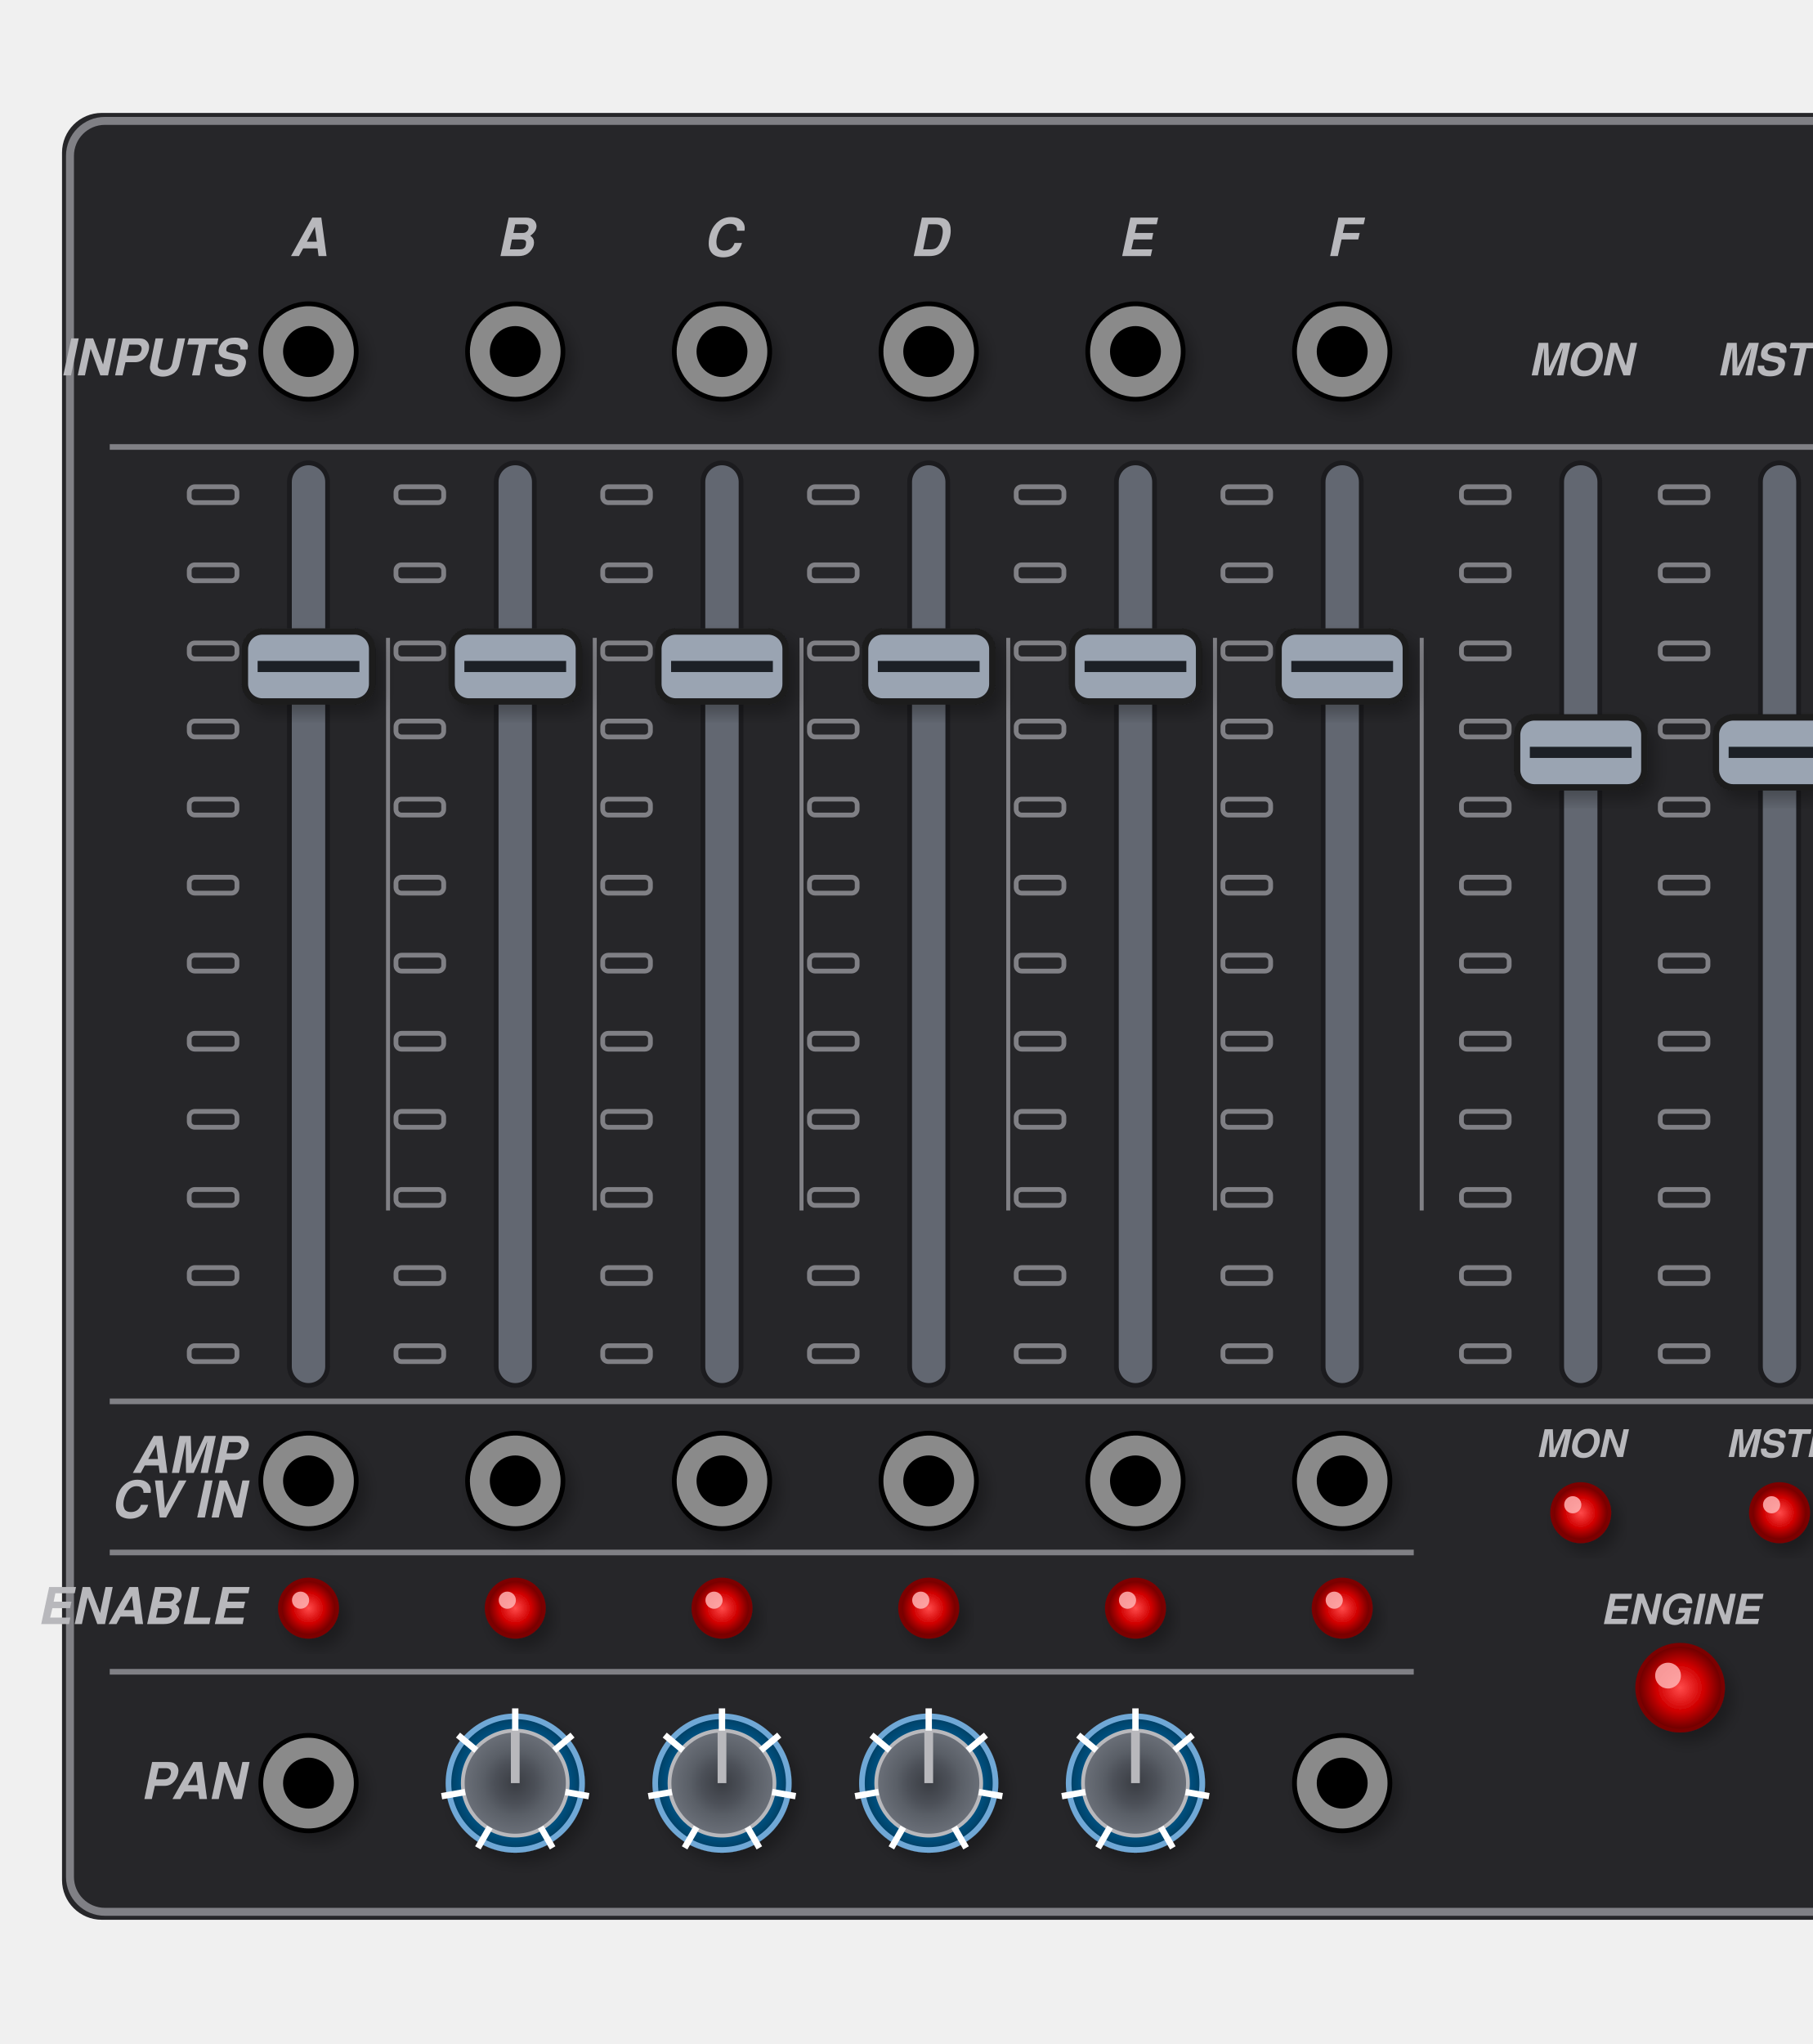
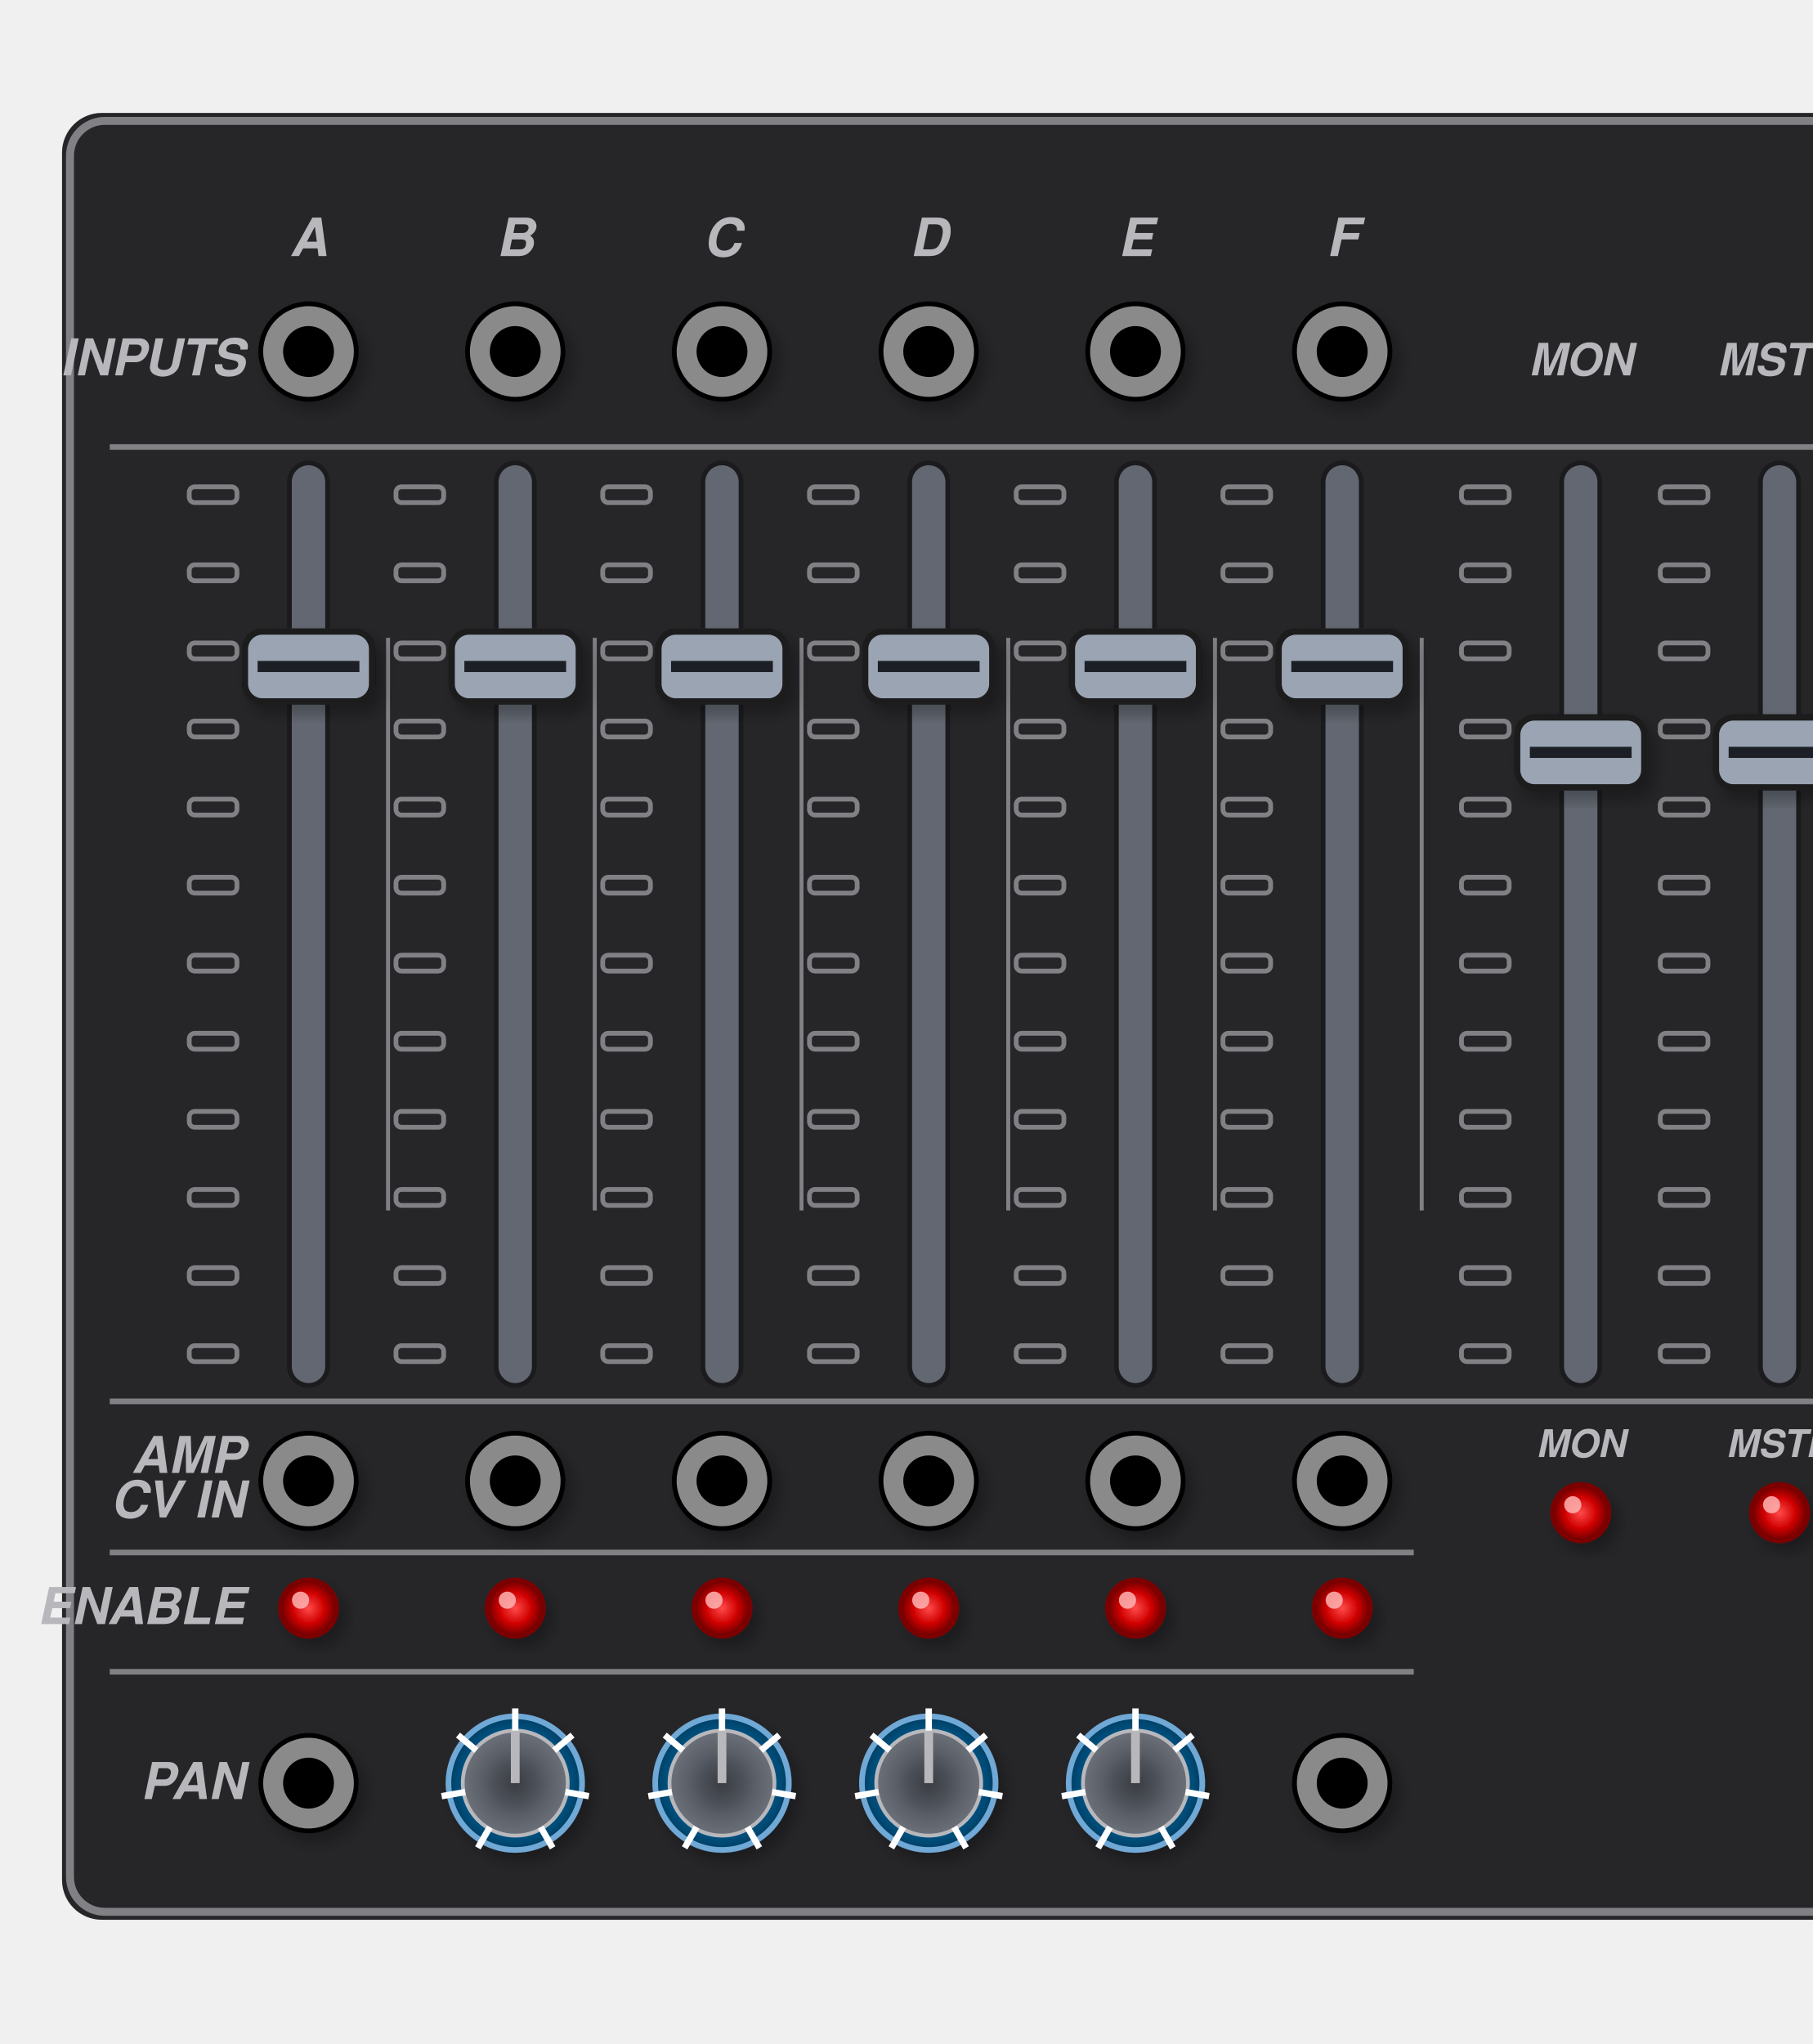
<svg xmlns="http://www.w3.org/2000/svg" width="114mm" height="128.5mm" viewBox="0 0 114 128.5" font-family="Arial Narrow, Helvetica, Arial, sans-serif">
  <defs>
    <filter id="softShadow" x="-30%" y="-30%" width="160%" height="160%">
      <feDropShadow dx="0.473" dy="0.592" stdDeviation="0.473" flood-color="#000" flood-opacity=".28" />
    </filter>
    <radialGradient id="blueRing">
      <stop offset="0" stop-color="#1688cc" />
      <stop offset="0.55" stop-color="#006da8" />
      <stop offset="1" stop-color="#003d62" />
    </radialGradient>
    <radialGradient id="blueDial">
      <stop offset="0" stop-color="#1d79b7" />
      <stop offset="0.6" stop-color="#00639a" />
      <stop offset="1" stop-color="#00456e" />
    </radialGradient>
    <radialGradient id="knobCap">
      <stop offset="0" stop-color="#3a3d43" />
      <stop offset="0.4" stop-color="#4c5058" />
      <stop offset="0.62" stop-color="#5a5f67" />
      <stop offset="1" stop-color="#6b7079" />
    </radialGradient>
    <radialGradient id="redLed">
      <stop offset="0" stop-color="#ff4a4a" />
      <stop offset="0.55" stop-color="#d00000" />
      <stop offset="1" stop-color="#650000" />
    </radialGradient>
  </defs>
  <g transform="translate(3.9 7.0994)">
    <rect x="0" y="0" width="114" height="113.591" rx="2.5" fill="#262629" />
    <rect x="0.5" y="0.5" width="113" height="112.591" rx="2.2" fill="none" stroke="#808085" stroke-width="0.5" />
    <text x="15.5" y="9" font-size="3.306" font-weight="700" font-style="italic" fill="#b8b8bc" text-anchor="middle" font-family="Arial Narrow, Helvetica, Arial, sans-serif">A</text>
    <text x="28.5" y="9" font-size="3.306" font-weight="700" font-style="italic" fill="#b8b8bc" text-anchor="middle" font-family="Arial Narrow, Helvetica, Arial, sans-serif">B</text>
    <text x="41.5" y="9" font-size="3.306" font-weight="700" font-style="italic" fill="#b8b8bc" text-anchor="middle" font-family="Arial Narrow, Helvetica, Arial, sans-serif">C</text>
    <text x="54.5" y="9" font-size="3.306" font-weight="700" font-style="italic" fill="#b8b8bc" text-anchor="middle" font-family="Arial Narrow, Helvetica, Arial, sans-serif">D</text>
    <text x="67.5" y="9" font-size="3.306" font-weight="700" font-style="italic" fill="#b8b8bc" text-anchor="middle" font-family="Arial Narrow, Helvetica, Arial, sans-serif">E</text>
    <text x="80.5" y="9" font-size="3.306" font-weight="700" font-style="italic" fill="#b8b8bc" text-anchor="middle" font-family="Arial Narrow, Helvetica, Arial, sans-serif">F</text>
    <text x="95.5" y="16.5" font-size="2.806" font-weight="700" font-style="italic" fill="#b8b8bc" text-anchor="middle" font-family="Arial Narrow, Helvetica, Arial, sans-serif">MON</text>
    <text x="108" y="16.5" font-size="2.806" font-weight="700" font-style="italic" fill="#b8b8bc" text-anchor="middle" font-family="Arial Narrow, Helvetica, Arial, sans-serif">MSTR</text>
    <g data-wcoast-port="panCvA" data-wcoast-cx="15.5" data-wcoast-cy="105">
      <circle cx="15.5" cy="105" r="3" fill="#8a8a8a" stroke="#000000" stroke-width="0.3" filter="url(#softShadow)" />
      <circle cx="15.5" cy="105" r="1.6" fill="#000000" />
    </g>
    <g data-wcoast-param="panB" data-wcoast-cx="28.5" data-wcoast-cy="105" data-wcoast-angle-min="-150" data-wcoast-angle-max="150">
      <circle cx="28.5" cy="105" r="4.2" fill="url(#blueRing)" stroke="#6fa8d6" stroke-width="0.355" filter="url(#softShadow)" />
      <circle cx="28.5" cy="105" r="3.3" fill="url(#knobCap)" stroke="#b8b8bc" stroke-width="0.237" />
      <g data-wcoast-role="indicator">
        <line x1="26.90" y1="107.77" x2="26.15" y2="109.07" stroke="#ffffff" stroke-width="0.4" />
        <line x1="25.35" y1="105.56" x2="23.87" y2="105.82" stroke="#ffffff" stroke-width="0.4" />
        <line x1="26.05" y1="102.94" x2="24.90" y2="101.98" stroke="#ffffff" stroke-width="0.4" />
        <line x1="28.50" y1="101.80" x2="28.50" y2="100.30" stroke="#ffffff" stroke-width="0.4" />
        <line x1="30.95" y1="102.94" x2="32.10" y2="101.98" stroke="#ffffff" stroke-width="0.4" />
        <line x1="31.65" y1="105.56" x2="33.13" y2="105.82" stroke="#ffffff" stroke-width="0.4" />
        <line x1="30.10" y1="107.77" x2="30.85" y2="109.07" stroke="#ffffff" stroke-width="0.4" />
        <line x1="28.5" y1="105" x2="28.5" y2="101.70" stroke="#b8b8bc" stroke-width="0.55" />
      </g>
    </g>
    <g data-wcoast-param="panC" data-wcoast-cx="41.5" data-wcoast-cy="105" data-wcoast-angle-min="-150" data-wcoast-angle-max="150">
      <circle cx="41.5" cy="105" r="4.2" fill="url(#blueRing)" stroke="#6fa8d6" stroke-width="0.355" filter="url(#softShadow)" />
      <circle cx="41.5" cy="105" r="3.3" fill="url(#knobCap)" stroke="#b8b8bc" stroke-width="0.237" />
      <g data-wcoast-role="indicator">
        <line x1="39.90" y1="107.77" x2="39.15" y2="109.07" stroke="#ffffff" stroke-width="0.4" />
        <line x1="38.35" y1="105.56" x2="36.87" y2="105.82" stroke="#ffffff" stroke-width="0.4" />
        <line x1="39.05" y1="102.94" x2="37.90" y2="101.98" stroke="#ffffff" stroke-width="0.4" />
        <line x1="41.50" y1="101.80" x2="41.50" y2="100.30" stroke="#ffffff" stroke-width="0.4" />
        <line x1="43.95" y1="102.94" x2="45.10" y2="101.98" stroke="#ffffff" stroke-width="0.4" />
        <line x1="44.65" y1="105.56" x2="46.13" y2="105.82" stroke="#ffffff" stroke-width="0.4" />
        <line x1="43.10" y1="107.77" x2="43.85" y2="109.07" stroke="#ffffff" stroke-width="0.4" />
        <line x1="41.5" y1="105" x2="41.5" y2="101.70" stroke="#b8b8bc" stroke-width="0.55" />
      </g>
    </g>
    <g data-wcoast-param="panD" data-wcoast-cx="54.5" data-wcoast-cy="105" data-wcoast-angle-min="-150" data-wcoast-angle-max="150">
      <circle cx="54.5" cy="105" r="4.2" fill="url(#blueRing)" stroke="#6fa8d6" stroke-width="0.355" filter="url(#softShadow)" />
      <circle cx="54.5" cy="105" r="3.3" fill="url(#knobCap)" stroke="#b8b8bc" stroke-width="0.237" />
      <g data-wcoast-role="indicator">
        <line x1="52.90" y1="107.77" x2="52.15" y2="109.07" stroke="#ffffff" stroke-width="0.4" />
        <line x1="51.35" y1="105.56" x2="49.87" y2="105.82" stroke="#ffffff" stroke-width="0.4" />
        <line x1="52.05" y1="102.94" x2="50.90" y2="101.98" stroke="#ffffff" stroke-width="0.4" />
        <line x1="54.50" y1="101.80" x2="54.50" y2="100.30" stroke="#ffffff" stroke-width="0.4" />
        <line x1="56.95" y1="102.94" x2="58.10" y2="101.98" stroke="#ffffff" stroke-width="0.4" />
        <line x1="57.65" y1="105.56" x2="59.13" y2="105.82" stroke="#ffffff" stroke-width="0.4" />
        <line x1="56.10" y1="107.77" x2="56.85" y2="109.07" stroke="#ffffff" stroke-width="0.4" />
        <line x1="54.5" y1="105" x2="54.5" y2="101.70" stroke="#b8b8bc" stroke-width="0.55" />
      </g>
    </g>
    <g data-wcoast-param="panE" data-wcoast-cx="67.5" data-wcoast-cy="105" data-wcoast-angle-min="-150" data-wcoast-angle-max="150">
      <circle cx="67.5" cy="105" r="4.2" fill="url(#blueRing)" stroke="#6fa8d6" stroke-width="0.355" filter="url(#softShadow)" />
      <circle cx="67.5" cy="105" r="3.3" fill="url(#knobCap)" stroke="#b8b8bc" stroke-width="0.237" />
      <g data-wcoast-role="indicator">
        <line x1="65.90" y1="107.77" x2="65.15" y2="109.07" stroke="#ffffff" stroke-width="0.4" />
        <line x1="64.35" y1="105.56" x2="62.87" y2="105.82" stroke="#ffffff" stroke-width="0.4" />
        <line x1="65.05" y1="102.94" x2="63.90" y2="101.98" stroke="#ffffff" stroke-width="0.4" />
        <line x1="67.50" y1="101.80" x2="67.50" y2="100.30" stroke="#ffffff" stroke-width="0.4" />
        <line x1="69.95" y1="102.94" x2="71.10" y2="101.98" stroke="#ffffff" stroke-width="0.4" />
        <line x1="70.65" y1="105.56" x2="72.13" y2="105.82" stroke="#ffffff" stroke-width="0.4" />
        <line x1="69.10" y1="107.77" x2="69.85" y2="109.07" stroke="#ffffff" stroke-width="0.4" />
        <line x1="67.5" y1="105" x2="67.5" y2="101.70" stroke="#b8b8bc" stroke-width="0.55" />
      </g>
    </g>
    <g data-wcoast-port="panCvF" data-wcoast-cx="80.5" data-wcoast-cy="105">
      <circle cx="80.5" cy="105" r="3" fill="#8a8a8a" stroke="#000000" stroke-width="0.3" filter="url(#softShadow)" />
      <circle cx="80.5" cy="105" r="1.6" fill="#000000" />
    </g>
    <text x="11.5" y="16.5" font-size="3.206" font-weight="700" font-style="italic" fill="#b8b8bc" text-anchor="end" font-family="Arial Narrow, Helvetica, Arial, sans-serif">INPUTS</text>
    <text x="11.5" y="85.5" font-size="3.206" font-weight="700" font-style="italic" fill="#b8b8bc" text-anchor="end" font-family="Arial Narrow, Helvetica, Arial, sans-serif">AMP</text>
    <text x="11.5" y="88.3" font-size="3.206" font-weight="700" font-style="italic" fill="#b8b8bc" text-anchor="end" font-family="Arial Narrow, Helvetica, Arial, sans-serif">CV IN</text>
    <text x="11.5" y="95" font-size="3.206" font-weight="700" font-style="italic" fill="#b8b8bc" text-anchor="end" font-family="Arial Narrow, Helvetica, Arial, sans-serif">ENABLE</text>
    <text x="11.5" y="106" font-size="3.206" font-weight="700" font-style="italic" fill="#b8b8bc" text-anchor="end" font-family="Arial Narrow, Helvetica, Arial, sans-serif">PAN</text>
    <line x1="3" y1="21" x2="111" y2="21" stroke="#808085" stroke-width="0.355" />
    <line x1="3" y1="81" x2="111" y2="81" stroke="#808085" stroke-width="0.355" />
    <line x1="3" y1="90.5" x2="85" y2="90.5" stroke="#808085" stroke-width="0.355" />
    <line x1="3" y1="98" x2="85" y2="98" stroke="#808085" stroke-width="0.355" />
    <line x1="20.5" y1="33.00" x2="20.5" y2="69.00" stroke="#808085" stroke-width="0.25" />
    <line x1="33.5" y1="33.00" x2="33.5" y2="69.00" stroke="#808085" stroke-width="0.25" />
    <line x1="46.5" y1="33.00" x2="46.5" y2="69.00" stroke="#808085" stroke-width="0.25" />
    <line x1="59.5" y1="33.00" x2="59.5" y2="69.00" stroke="#808085" stroke-width="0.25" />
    <line x1="72.5" y1="33.00" x2="72.5" y2="69.00" stroke="#808085" stroke-width="0.25" />
    <line x1="85.5" y1="33.00" x2="85.5" y2="69.00" stroke="#808085" stroke-width="0.25" />
    <g data-wcoast-port="chanA" data-wcoast-cx="15.5" data-wcoast-cy="15">
      <circle cx="15.5" cy="15" r="3" fill="#8a8a8a" stroke="#000000" stroke-width="0.3" filter="url(#softShadow)" />
      <circle cx="15.5" cy="15" r="1.6" fill="#000000" />
    </g>
    <g data-wcoast-param="levelA" data-wcoast-role="slider" data-wcoast-cx="15.5" data-wcoast-top="24" data-wcoast-bot="78">
      <rect x="14.30" y="22.00" width="2.4" height="58.00" rx="1.2" fill="#626771" stroke="#1b1b1e" stroke-width="0.3" />
      <g data-wcoast-role="handle" transform="translate(0 -16.200)">
        <rect x="11.50" y="48.80" width="8" height="4.4" rx="1.1" fill="#9aa4b2" stroke="#1b1b1e" stroke-width="0.4" filter="url(#softShadow)" />
        <line x1="12.30" y1="51" x2="18.70" y2="51" stroke="#1c2026" stroke-width="0.7" />
      </g>
    </g>
    <g data-wcoast-port="ampCvA" data-wcoast-cx="15.5" data-wcoast-cy="86">
      <circle cx="15.5" cy="86" r="3" fill="#8a8a8a" stroke="#000000" stroke-width="0.3" filter="url(#softShadow)" />
      <circle cx="15.5" cy="86" r="1.6" fill="#000000" />
    </g>
    <g data-wcoast-param="muteA">
      <circle cx="15.5" cy="94" r="1.8" fill="url(#redLed)" stroke="#7c0000" stroke-width="0.237" filter="url(#softShadow)" data-wcoast-role="step-indicator" data-wcoast-step="on" />
      <circle cx="15.00" cy="93.50" r="0.54" fill="#ffb4b4" opacity="0.85" pointer-events="none" />
    </g>
    <g data-wcoast-role="vu" data-wcoast-chan="A">
      <rect x="8.00" y="77.50" width="3" height="1" rx="0.35" fill="none" stroke="#808085" stroke-width="0.3" data-wcoast-seg="0" />
      <rect x="8.00" y="72.59" width="3" height="1" rx="0.35" fill="none" stroke="#808085" stroke-width="0.3" data-wcoast-seg="1" />
      <rect x="8.00" y="67.68" width="3" height="1" rx="0.35" fill="none" stroke="#808085" stroke-width="0.3" data-wcoast-seg="2" />
      <rect x="8.00" y="62.77" width="3" height="1" rx="0.35" fill="none" stroke="#808085" stroke-width="0.3" data-wcoast-seg="3" />
      <rect x="8.00" y="57.86" width="3" height="1" rx="0.35" fill="none" stroke="#808085" stroke-width="0.3" data-wcoast-seg="4" />
      <rect x="8.00" y="52.95" width="3" height="1" rx="0.35" fill="none" stroke="#808085" stroke-width="0.3" data-wcoast-seg="5" />
      <rect x="8.00" y="48.05" width="3" height="1" rx="0.35" fill="none" stroke="#808085" stroke-width="0.3" data-wcoast-seg="6" />
      <rect x="8.00" y="43.14" width="3" height="1" rx="0.35" fill="none" stroke="#808085" stroke-width="0.3" data-wcoast-seg="7" />
      <rect x="8.00" y="38.23" width="3" height="1" rx="0.35" fill="none" stroke="#808085" stroke-width="0.3" data-wcoast-seg="8" />
      <rect x="8.00" y="33.32" width="3" height="1" rx="0.35" fill="none" stroke="#808085" stroke-width="0.3" data-wcoast-seg="9" />
      <rect x="8.00" y="28.41" width="3" height="1" rx="0.35" fill="none" stroke="#808085" stroke-width="0.3" data-wcoast-seg="10" />
      <rect x="8.00" y="23.50" width="3" height="1" rx="0.35" fill="none" stroke="#808085" stroke-width="0.3" data-wcoast-seg="11" />
    </g>
    <g data-wcoast-port="chanB" data-wcoast-cx="28.5" data-wcoast-cy="15">
      <circle cx="28.5" cy="15" r="3" fill="#8a8a8a" stroke="#000000" stroke-width="0.3" filter="url(#softShadow)" />
      <circle cx="28.5" cy="15" r="1.6" fill="#000000" />
    </g>
    <g data-wcoast-param="levelB" data-wcoast-role="slider" data-wcoast-cx="28.5" data-wcoast-top="24" data-wcoast-bot="78">
      <rect x="27.30" y="22.00" width="2.4" height="58.00" rx="1.2" fill="#626771" stroke="#1b1b1e" stroke-width="0.3" />
      <g data-wcoast-role="handle" transform="translate(0 -16.200)">
        <rect x="24.50" y="48.80" width="8" height="4.4" rx="1.1" fill="#9aa4b2" stroke="#1b1b1e" stroke-width="0.4" filter="url(#softShadow)" />
        <line x1="25.30" y1="51" x2="31.70" y2="51" stroke="#1c2026" stroke-width="0.7" />
      </g>
    </g>
    <g data-wcoast-port="ampCvB" data-wcoast-cx="28.5" data-wcoast-cy="86">
      <circle cx="28.5" cy="86" r="3" fill="#8a8a8a" stroke="#000000" stroke-width="0.3" filter="url(#softShadow)" />
      <circle cx="28.5" cy="86" r="1.6" fill="#000000" />
    </g>
    <g data-wcoast-param="muteB">
      <circle cx="28.5" cy="94" r="1.8" fill="url(#redLed)" stroke="#7c0000" stroke-width="0.237" filter="url(#softShadow)" data-wcoast-role="step-indicator" data-wcoast-step="on" />
      <circle cx="28.00" cy="93.50" r="0.54" fill="#ffb4b4" opacity="0.85" pointer-events="none" />
    </g>
    <g data-wcoast-role="vu" data-wcoast-chan="B">
      <rect x="21.00" y="77.50" width="3" height="1" rx="0.35" fill="none" stroke="#808085" stroke-width="0.3" data-wcoast-seg="0" />
      <rect x="21.00" y="72.59" width="3" height="1" rx="0.35" fill="none" stroke="#808085" stroke-width="0.3" data-wcoast-seg="1" />
      <rect x="21.00" y="67.68" width="3" height="1" rx="0.35" fill="none" stroke="#808085" stroke-width="0.3" data-wcoast-seg="2" />
      <rect x="21.00" y="62.77" width="3" height="1" rx="0.35" fill="none" stroke="#808085" stroke-width="0.3" data-wcoast-seg="3" />
      <rect x="21.00" y="57.86" width="3" height="1" rx="0.35" fill="none" stroke="#808085" stroke-width="0.3" data-wcoast-seg="4" />
      <rect x="21.00" y="52.95" width="3" height="1" rx="0.35" fill="none" stroke="#808085" stroke-width="0.3" data-wcoast-seg="5" />
      <rect x="21.00" y="48.05" width="3" height="1" rx="0.35" fill="none" stroke="#808085" stroke-width="0.3" data-wcoast-seg="6" />
      <rect x="21.00" y="43.14" width="3" height="1" rx="0.35" fill="none" stroke="#808085" stroke-width="0.3" data-wcoast-seg="7" />
      <rect x="21.00" y="38.23" width="3" height="1" rx="0.35" fill="none" stroke="#808085" stroke-width="0.3" data-wcoast-seg="8" />
      <rect x="21.00" y="33.32" width="3" height="1" rx="0.35" fill="none" stroke="#808085" stroke-width="0.3" data-wcoast-seg="9" />
      <rect x="21.00" y="28.41" width="3" height="1" rx="0.35" fill="none" stroke="#808085" stroke-width="0.3" data-wcoast-seg="10" />
      <rect x="21.00" y="23.50" width="3" height="1" rx="0.35" fill="none" stroke="#808085" stroke-width="0.3" data-wcoast-seg="11" />
    </g>
    <g data-wcoast-port="chanC" data-wcoast-cx="41.5" data-wcoast-cy="15">
      <circle cx="41.5" cy="15" r="3" fill="#8a8a8a" stroke="#000000" stroke-width="0.3" filter="url(#softShadow)" />
      <circle cx="41.5" cy="15" r="1.6" fill="#000000" />
    </g>
    <g data-wcoast-param="levelC" data-wcoast-role="slider" data-wcoast-cx="41.5" data-wcoast-top="24" data-wcoast-bot="78">
      <rect x="40.30" y="22.00" width="2.4" height="58.00" rx="1.2" fill="#626771" stroke="#1b1b1e" stroke-width="0.3" />
      <g data-wcoast-role="handle" transform="translate(0 -16.200)">
        <rect x="37.50" y="48.80" width="8" height="4.4" rx="1.1" fill="#9aa4b2" stroke="#1b1b1e" stroke-width="0.4" filter="url(#softShadow)" />
        <line x1="38.30" y1="51" x2="44.70" y2="51" stroke="#1c2026" stroke-width="0.7" />
      </g>
    </g>
    <g data-wcoast-port="ampCvC" data-wcoast-cx="41.5" data-wcoast-cy="86">
      <circle cx="41.5" cy="86" r="3" fill="#8a8a8a" stroke="#000000" stroke-width="0.3" filter="url(#softShadow)" />
      <circle cx="41.5" cy="86" r="1.6" fill="#000000" />
    </g>
    <g data-wcoast-param="muteC">
      <circle cx="41.5" cy="94" r="1.8" fill="url(#redLed)" stroke="#7c0000" stroke-width="0.237" filter="url(#softShadow)" data-wcoast-role="step-indicator" data-wcoast-step="on" />
      <circle cx="41.00" cy="93.50" r="0.54" fill="#ffb4b4" opacity="0.85" pointer-events="none" />
    </g>
    <g data-wcoast-role="vu" data-wcoast-chan="C">
      <rect x="34.00" y="77.50" width="3" height="1" rx="0.35" fill="none" stroke="#808085" stroke-width="0.3" data-wcoast-seg="0" />
      <rect x="34.00" y="72.59" width="3" height="1" rx="0.35" fill="none" stroke="#808085" stroke-width="0.3" data-wcoast-seg="1" />
      <rect x="34.00" y="67.68" width="3" height="1" rx="0.35" fill="none" stroke="#808085" stroke-width="0.3" data-wcoast-seg="2" />
      <rect x="34.00" y="62.77" width="3" height="1" rx="0.35" fill="none" stroke="#808085" stroke-width="0.3" data-wcoast-seg="3" />
      <rect x="34.00" y="57.86" width="3" height="1" rx="0.35" fill="none" stroke="#808085" stroke-width="0.3" data-wcoast-seg="4" />
      <rect x="34.00" y="52.95" width="3" height="1" rx="0.35" fill="none" stroke="#808085" stroke-width="0.3" data-wcoast-seg="5" />
      <rect x="34.00" y="48.05" width="3" height="1" rx="0.35" fill="none" stroke="#808085" stroke-width="0.3" data-wcoast-seg="6" />
      <rect x="34.00" y="43.14" width="3" height="1" rx="0.35" fill="none" stroke="#808085" stroke-width="0.3" data-wcoast-seg="7" />
      <rect x="34.00" y="38.23" width="3" height="1" rx="0.35" fill="none" stroke="#808085" stroke-width="0.3" data-wcoast-seg="8" />
      <rect x="34.00" y="33.32" width="3" height="1" rx="0.35" fill="none" stroke="#808085" stroke-width="0.3" data-wcoast-seg="9" />
      <rect x="34.00" y="28.41" width="3" height="1" rx="0.35" fill="none" stroke="#808085" stroke-width="0.3" data-wcoast-seg="10" />
      <rect x="34.00" y="23.50" width="3" height="1" rx="0.35" fill="none" stroke="#808085" stroke-width="0.3" data-wcoast-seg="11" />
    </g>
    <g data-wcoast-port="chanD" data-wcoast-cx="54.5" data-wcoast-cy="15">
      <circle cx="54.5" cy="15" r="3" fill="#8a8a8a" stroke="#000000" stroke-width="0.3" filter="url(#softShadow)" />
      <circle cx="54.5" cy="15" r="1.6" fill="#000000" />
    </g>
    <g data-wcoast-param="levelD" data-wcoast-role="slider" data-wcoast-cx="54.5" data-wcoast-top="24" data-wcoast-bot="78">
      <rect x="53.30" y="22.00" width="2.4" height="58.00" rx="1.2" fill="#626771" stroke="#1b1b1e" stroke-width="0.3" />
      <g data-wcoast-role="handle" transform="translate(0 -16.200)">
        <rect x="50.50" y="48.80" width="8" height="4.4" rx="1.1" fill="#9aa4b2" stroke="#1b1b1e" stroke-width="0.4" filter="url(#softShadow)" />
        <line x1="51.30" y1="51" x2="57.70" y2="51" stroke="#1c2026" stroke-width="0.7" />
      </g>
    </g>
    <g data-wcoast-port="ampCvD" data-wcoast-cx="54.5" data-wcoast-cy="86">
      <circle cx="54.5" cy="86" r="3" fill="#8a8a8a" stroke="#000000" stroke-width="0.3" filter="url(#softShadow)" />
      <circle cx="54.5" cy="86" r="1.6" fill="#000000" />
    </g>
    <g data-wcoast-param="muteD">
      <circle cx="54.5" cy="94" r="1.8" fill="url(#redLed)" stroke="#7c0000" stroke-width="0.237" filter="url(#softShadow)" data-wcoast-role="step-indicator" data-wcoast-step="on" />
      <circle cx="54.00" cy="93.50" r="0.54" fill="#ffb4b4" opacity="0.85" pointer-events="none" />
    </g>
    <g data-wcoast-role="vu" data-wcoast-chan="D">
      <rect x="47.00" y="77.50" width="3" height="1" rx="0.35" fill="none" stroke="#808085" stroke-width="0.3" data-wcoast-seg="0" />
      <rect x="47.00" y="72.59" width="3" height="1" rx="0.35" fill="none" stroke="#808085" stroke-width="0.3" data-wcoast-seg="1" />
      <rect x="47.00" y="67.68" width="3" height="1" rx="0.35" fill="none" stroke="#808085" stroke-width="0.3" data-wcoast-seg="2" />
      <rect x="47.00" y="62.77" width="3" height="1" rx="0.35" fill="none" stroke="#808085" stroke-width="0.3" data-wcoast-seg="3" />
      <rect x="47.00" y="57.86" width="3" height="1" rx="0.35" fill="none" stroke="#808085" stroke-width="0.3" data-wcoast-seg="4" />
      <rect x="47.00" y="52.95" width="3" height="1" rx="0.35" fill="none" stroke="#808085" stroke-width="0.3" data-wcoast-seg="5" />
      <rect x="47.00" y="48.05" width="3" height="1" rx="0.35" fill="none" stroke="#808085" stroke-width="0.3" data-wcoast-seg="6" />
      <rect x="47.00" y="43.14" width="3" height="1" rx="0.35" fill="none" stroke="#808085" stroke-width="0.3" data-wcoast-seg="7" />
      <rect x="47.00" y="38.23" width="3" height="1" rx="0.35" fill="none" stroke="#808085" stroke-width="0.3" data-wcoast-seg="8" />
      <rect x="47.00" y="33.32" width="3" height="1" rx="0.35" fill="none" stroke="#808085" stroke-width="0.3" data-wcoast-seg="9" />
      <rect x="47.00" y="28.41" width="3" height="1" rx="0.35" fill="none" stroke="#808085" stroke-width="0.3" data-wcoast-seg="10" />
      <rect x="47.00" y="23.50" width="3" height="1" rx="0.35" fill="none" stroke="#808085" stroke-width="0.3" data-wcoast-seg="11" />
    </g>
    <g data-wcoast-port="chanE" data-wcoast-cx="67.5" data-wcoast-cy="15">
      <circle cx="67.5" cy="15" r="3" fill="#8a8a8a" stroke="#000000" stroke-width="0.3" filter="url(#softShadow)" />
      <circle cx="67.5" cy="15" r="1.6" fill="#000000" />
    </g>
    <g data-wcoast-param="levelE" data-wcoast-role="slider" data-wcoast-cx="67.5" data-wcoast-top="24" data-wcoast-bot="78">
      <rect x="66.30" y="22.00" width="2.4" height="58.00" rx="1.2" fill="#626771" stroke="#1b1b1e" stroke-width="0.3" />
      <g data-wcoast-role="handle" transform="translate(0 -16.200)">
        <rect x="63.50" y="48.80" width="8" height="4.4" rx="1.1" fill="#9aa4b2" stroke="#1b1b1e" stroke-width="0.4" filter="url(#softShadow)" />
        <line x1="64.30" y1="51" x2="70.70" y2="51" stroke="#1c2026" stroke-width="0.7" />
      </g>
    </g>
    <g data-wcoast-port="ampCvE" data-wcoast-cx="67.5" data-wcoast-cy="86">
      <circle cx="67.5" cy="86" r="3" fill="#8a8a8a" stroke="#000000" stroke-width="0.3" filter="url(#softShadow)" />
      <circle cx="67.5" cy="86" r="1.6" fill="#000000" />
    </g>
    <g data-wcoast-param="muteE">
      <circle cx="67.5" cy="94" r="1.8" fill="url(#redLed)" stroke="#7c0000" stroke-width="0.237" filter="url(#softShadow)" data-wcoast-role="step-indicator" data-wcoast-step="on" />
      <circle cx="67.00" cy="93.50" r="0.54" fill="#ffb4b4" opacity="0.85" pointer-events="none" />
    </g>
    <g data-wcoast-role="vu" data-wcoast-chan="E">
      <rect x="60.00" y="77.50" width="3" height="1" rx="0.35" fill="none" stroke="#808085" stroke-width="0.3" data-wcoast-seg="0" />
      <rect x="60.00" y="72.59" width="3" height="1" rx="0.35" fill="none" stroke="#808085" stroke-width="0.3" data-wcoast-seg="1" />
      <rect x="60.00" y="67.68" width="3" height="1" rx="0.35" fill="none" stroke="#808085" stroke-width="0.3" data-wcoast-seg="2" />
      <rect x="60.00" y="62.77" width="3" height="1" rx="0.35" fill="none" stroke="#808085" stroke-width="0.3" data-wcoast-seg="3" />
      <rect x="60.00" y="57.86" width="3" height="1" rx="0.35" fill="none" stroke="#808085" stroke-width="0.3" data-wcoast-seg="4" />
      <rect x="60.00" y="52.95" width="3" height="1" rx="0.35" fill="none" stroke="#808085" stroke-width="0.3" data-wcoast-seg="5" />
      <rect x="60.00" y="48.05" width="3" height="1" rx="0.35" fill="none" stroke="#808085" stroke-width="0.3" data-wcoast-seg="6" />
      <rect x="60.00" y="43.14" width="3" height="1" rx="0.35" fill="none" stroke="#808085" stroke-width="0.3" data-wcoast-seg="7" />
      <rect x="60.00" y="38.23" width="3" height="1" rx="0.35" fill="none" stroke="#808085" stroke-width="0.3" data-wcoast-seg="8" />
      <rect x="60.00" y="33.32" width="3" height="1" rx="0.35" fill="none" stroke="#808085" stroke-width="0.3" data-wcoast-seg="9" />
      <rect x="60.00" y="28.41" width="3" height="1" rx="0.35" fill="none" stroke="#808085" stroke-width="0.3" data-wcoast-seg="10" />
      <rect x="60.00" y="23.50" width="3" height="1" rx="0.35" fill="none" stroke="#808085" stroke-width="0.3" data-wcoast-seg="11" />
    </g>
    <g data-wcoast-port="chanF" data-wcoast-cx="80.5" data-wcoast-cy="15">
      <circle cx="80.5" cy="15" r="3" fill="#8a8a8a" stroke="#000000" stroke-width="0.3" filter="url(#softShadow)" />
      <circle cx="80.5" cy="15" r="1.6" fill="#000000" />
    </g>
    <g data-wcoast-param="levelF" data-wcoast-role="slider" data-wcoast-cx="80.5" data-wcoast-top="24" data-wcoast-bot="78">
      <rect x="79.30" y="22.00" width="2.4" height="58.00" rx="1.2" fill="#626771" stroke="#1b1b1e" stroke-width="0.3" />
      <g data-wcoast-role="handle" transform="translate(0 -16.200)">
        <rect x="76.50" y="48.80" width="8" height="4.4" rx="1.1" fill="#9aa4b2" stroke="#1b1b1e" stroke-width="0.4" filter="url(#softShadow)" />
        <line x1="77.30" y1="51" x2="83.70" y2="51" stroke="#1c2026" stroke-width="0.7" />
      </g>
    </g>
    <g data-wcoast-port="ampCvF" data-wcoast-cx="80.5" data-wcoast-cy="86">
      <circle cx="80.5" cy="86" r="3" fill="#8a8a8a" stroke="#000000" stroke-width="0.3" filter="url(#softShadow)" />
      <circle cx="80.5" cy="86" r="1.6" fill="#000000" />
    </g>
    <g data-wcoast-param="muteF">
      <circle cx="80.5" cy="94" r="1.8" fill="url(#redLed)" stroke="#7c0000" stroke-width="0.237" filter="url(#softShadow)" data-wcoast-role="step-indicator" data-wcoast-step="on" />
      <circle cx="80.00" cy="93.50" r="0.54" fill="#ffb4b4" opacity="0.85" pointer-events="none" />
    </g>
    <g data-wcoast-role="vu" data-wcoast-chan="F">
      <rect x="73.00" y="77.50" width="3" height="1" rx="0.35" fill="none" stroke="#808085" stroke-width="0.3" data-wcoast-seg="0" />
      <rect x="73.00" y="72.59" width="3" height="1" rx="0.35" fill="none" stroke="#808085" stroke-width="0.3" data-wcoast-seg="1" />
      <rect x="73.00" y="67.68" width="3" height="1" rx="0.35" fill="none" stroke="#808085" stroke-width="0.3" data-wcoast-seg="2" />
      <rect x="73.00" y="62.77" width="3" height="1" rx="0.35" fill="none" stroke="#808085" stroke-width="0.3" data-wcoast-seg="3" />
      <rect x="73.00" y="57.86" width="3" height="1" rx="0.35" fill="none" stroke="#808085" stroke-width="0.3" data-wcoast-seg="4" />
      <rect x="73.00" y="52.95" width="3" height="1" rx="0.35" fill="none" stroke="#808085" stroke-width="0.3" data-wcoast-seg="5" />
      <rect x="73.00" y="48.05" width="3" height="1" rx="0.35" fill="none" stroke="#808085" stroke-width="0.3" data-wcoast-seg="6" />
      <rect x="73.00" y="43.14" width="3" height="1" rx="0.35" fill="none" stroke="#808085" stroke-width="0.3" data-wcoast-seg="7" />
      <rect x="73.00" y="38.23" width="3" height="1" rx="0.35" fill="none" stroke="#808085" stroke-width="0.3" data-wcoast-seg="8" />
      <rect x="73.00" y="33.32" width="3" height="1" rx="0.35" fill="none" stroke="#808085" stroke-width="0.3" data-wcoast-seg="9" />
      <rect x="73.00" y="28.41" width="3" height="1" rx="0.35" fill="none" stroke="#808085" stroke-width="0.3" data-wcoast-seg="10" />
      <rect x="73.00" y="23.50" width="3" height="1" rx="0.35" fill="none" stroke="#808085" stroke-width="0.3" data-wcoast-seg="11" />
    </g>
    <g data-wcoast-param="monitorLevel" data-wcoast-role="slider" data-wcoast-cx="95.5" data-wcoast-top="24" data-wcoast-bot="78">
      <rect x="94.30" y="22.00" width="2.4" height="58.00" rx="1.2" fill="#626771" stroke="#1b1b1e" stroke-width="0.3" />
      <g data-wcoast-role="handle" transform="translate(0 -10.800)">
        <rect x="91.50" y="48.80" width="8" height="4.4" rx="1.1" fill="#9aa4b2" stroke="#1b1b1e" stroke-width="0.4" filter="url(#softShadow)" />
        <line x1="92.30" y1="51" x2="98.70" y2="51" stroke="#1c2026" stroke-width="0.7" />
      </g>
    </g>
    <g data-wcoast-param="master" data-wcoast-role="slider" data-wcoast-cx="108" data-wcoast-top="24" data-wcoast-bot="78">
      <rect x="106.80" y="22.00" width="2.4" height="58.00" rx="1.2" fill="#626771" stroke="#1b1b1e" stroke-width="0.3" />
      <g data-wcoast-role="handle" transform="translate(0 -10.800)">
        <rect x="104.00" y="48.80" width="8" height="4.4" rx="1.1" fill="#9aa4b2" stroke="#1b1b1e" stroke-width="0.4" filter="url(#softShadow)" />
        <line x1="104.80" y1="51" x2="111.20" y2="51" stroke="#1c2026" stroke-width="0.7" />
      </g>
    </g>
    <text x="95.5" y="84.5" font-size="2.4" font-weight="700" font-style="italic" fill="#b8b8bc" text-anchor="middle" font-family="Arial Narrow, Helvetica, Arial, sans-serif">MON</text>
    <text x="108" y="84.5" font-size="2.4" font-weight="700" font-style="italic" fill="#b8b8bc" text-anchor="middle" font-family="Arial Narrow, Helvetica, Arial, sans-serif">MSTR</text>
    <g data-wcoast-param="monitorEnable">
      <circle cx="95.5" cy="88" r="1.8" fill="url(#redLed)" stroke="#7c0000" stroke-width="0.237" filter="url(#softShadow)" data-wcoast-role="step-indicator" data-wcoast-step="on" />
      <circle cx="95.00" cy="87.50" r="0.54" fill="#ffb4b4" opacity="0.85" pointer-events="none" />
    </g>
    <g data-wcoast-param="masterEnable">
      <circle cx="108" cy="88" r="1.8" fill="url(#redLed)" stroke="#7c0000" stroke-width="0.237" filter="url(#softShadow)" data-wcoast-role="step-indicator" data-wcoast-step="on" />
      <circle cx="107.50" cy="87.50" r="0.54" fill="#ffb4b4" opacity="0.85" pointer-events="none" />
    </g>
-     <g data-wcoast-param="masterMute">
-       <circle cx="101.75" cy="99" r="2.7" fill="url(#redLed)" stroke="#7c0000" stroke-width="0.237" filter="url(#softShadow)" data-wcoast-role="step-indicator" data-wcoast-step="on" />
-       <circle cx="100.99" cy="98.24" r="0.81" fill="#ffb4b4" opacity="0.85" pointer-events="none" />
-     </g>
-     <text x="101.75" y="95" font-size="2.606" font-weight="700" font-style="italic" fill="#b8b8bc" text-anchor="middle" font-family="Arial Narrow, Helvetica, Arial, sans-serif">ENGINE</text>
    <g data-wcoast-role="vuMonitor" data-wcoast-chan="MON">
      <rect x="88.00" y="77.50" width="3" height="1" rx="0.35" fill="none" stroke="#808085" stroke-width="0.3" data-wcoast-seg="0" />
      <rect x="88.00" y="72.59" width="3" height="1" rx="0.35" fill="none" stroke="#808085" stroke-width="0.3" data-wcoast-seg="1" />
      <rect x="88.00" y="67.68" width="3" height="1" rx="0.35" fill="none" stroke="#808085" stroke-width="0.3" data-wcoast-seg="2" />
      <rect x="88.00" y="62.77" width="3" height="1" rx="0.35" fill="none" stroke="#808085" stroke-width="0.3" data-wcoast-seg="3" />
      <rect x="88.00" y="57.86" width="3" height="1" rx="0.35" fill="none" stroke="#808085" stroke-width="0.3" data-wcoast-seg="4" />
      <rect x="88.00" y="52.95" width="3" height="1" rx="0.35" fill="none" stroke="#808085" stroke-width="0.3" data-wcoast-seg="5" />
      <rect x="88.00" y="48.05" width="3" height="1" rx="0.35" fill="none" stroke="#808085" stroke-width="0.3" data-wcoast-seg="6" />
      <rect x="88.00" y="43.14" width="3" height="1" rx="0.35" fill="none" stroke="#808085" stroke-width="0.3" data-wcoast-seg="7" />
      <rect x="88.00" y="38.23" width="3" height="1" rx="0.35" fill="none" stroke="#808085" stroke-width="0.3" data-wcoast-seg="8" />
      <rect x="88.00" y="33.32" width="3" height="1" rx="0.35" fill="none" stroke="#808085" stroke-width="0.3" data-wcoast-seg="9" />
      <rect x="88.00" y="28.41" width="3" height="1" rx="0.35" fill="none" stroke="#808085" stroke-width="0.3" data-wcoast-seg="10" />
      <rect x="88.00" y="23.50" width="3" height="1" rx="0.35" fill="none" stroke="#808085" stroke-width="0.3" data-wcoast-seg="11" />
    </g>
    <g data-wcoast-role="vuMaster" data-wcoast-chan="M">
      <rect x="100.50" y="77.50" width="3" height="1" rx="0.35" fill="none" stroke="#808085" stroke-width="0.3" data-wcoast-seg="0" />
      <rect x="100.50" y="72.59" width="3" height="1" rx="0.35" fill="none" stroke="#808085" stroke-width="0.3" data-wcoast-seg="1" />
      <rect x="100.50" y="67.68" width="3" height="1" rx="0.35" fill="none" stroke="#808085" stroke-width="0.3" data-wcoast-seg="2" />
      <rect x="100.50" y="62.77" width="3" height="1" rx="0.35" fill="none" stroke="#808085" stroke-width="0.3" data-wcoast-seg="3" />
      <rect x="100.50" y="57.86" width="3" height="1" rx="0.35" fill="none" stroke="#808085" stroke-width="0.3" data-wcoast-seg="4" />
      <rect x="100.50" y="52.95" width="3" height="1" rx="0.35" fill="none" stroke="#808085" stroke-width="0.3" data-wcoast-seg="5" />
      <rect x="100.50" y="48.05" width="3" height="1" rx="0.35" fill="none" stroke="#808085" stroke-width="0.3" data-wcoast-seg="6" />
      <rect x="100.50" y="43.14" width="3" height="1" rx="0.35" fill="none" stroke="#808085" stroke-width="0.3" data-wcoast-seg="7" />
      <rect x="100.50" y="38.23" width="3" height="1" rx="0.35" fill="none" stroke="#808085" stroke-width="0.3" data-wcoast-seg="8" />
      <rect x="100.50" y="33.32" width="3" height="1" rx="0.35" fill="none" stroke="#808085" stroke-width="0.3" data-wcoast-seg="9" />
      <rect x="100.50" y="28.41" width="3" height="1" rx="0.35" fill="none" stroke="#808085" stroke-width="0.3" data-wcoast-seg="10" />
      <rect x="100.50" y="23.50" width="3" height="1" rx="0.35" fill="none" stroke="#808085" stroke-width="0.3" data-wcoast-seg="11" />
    </g>
  </g>
</svg>
